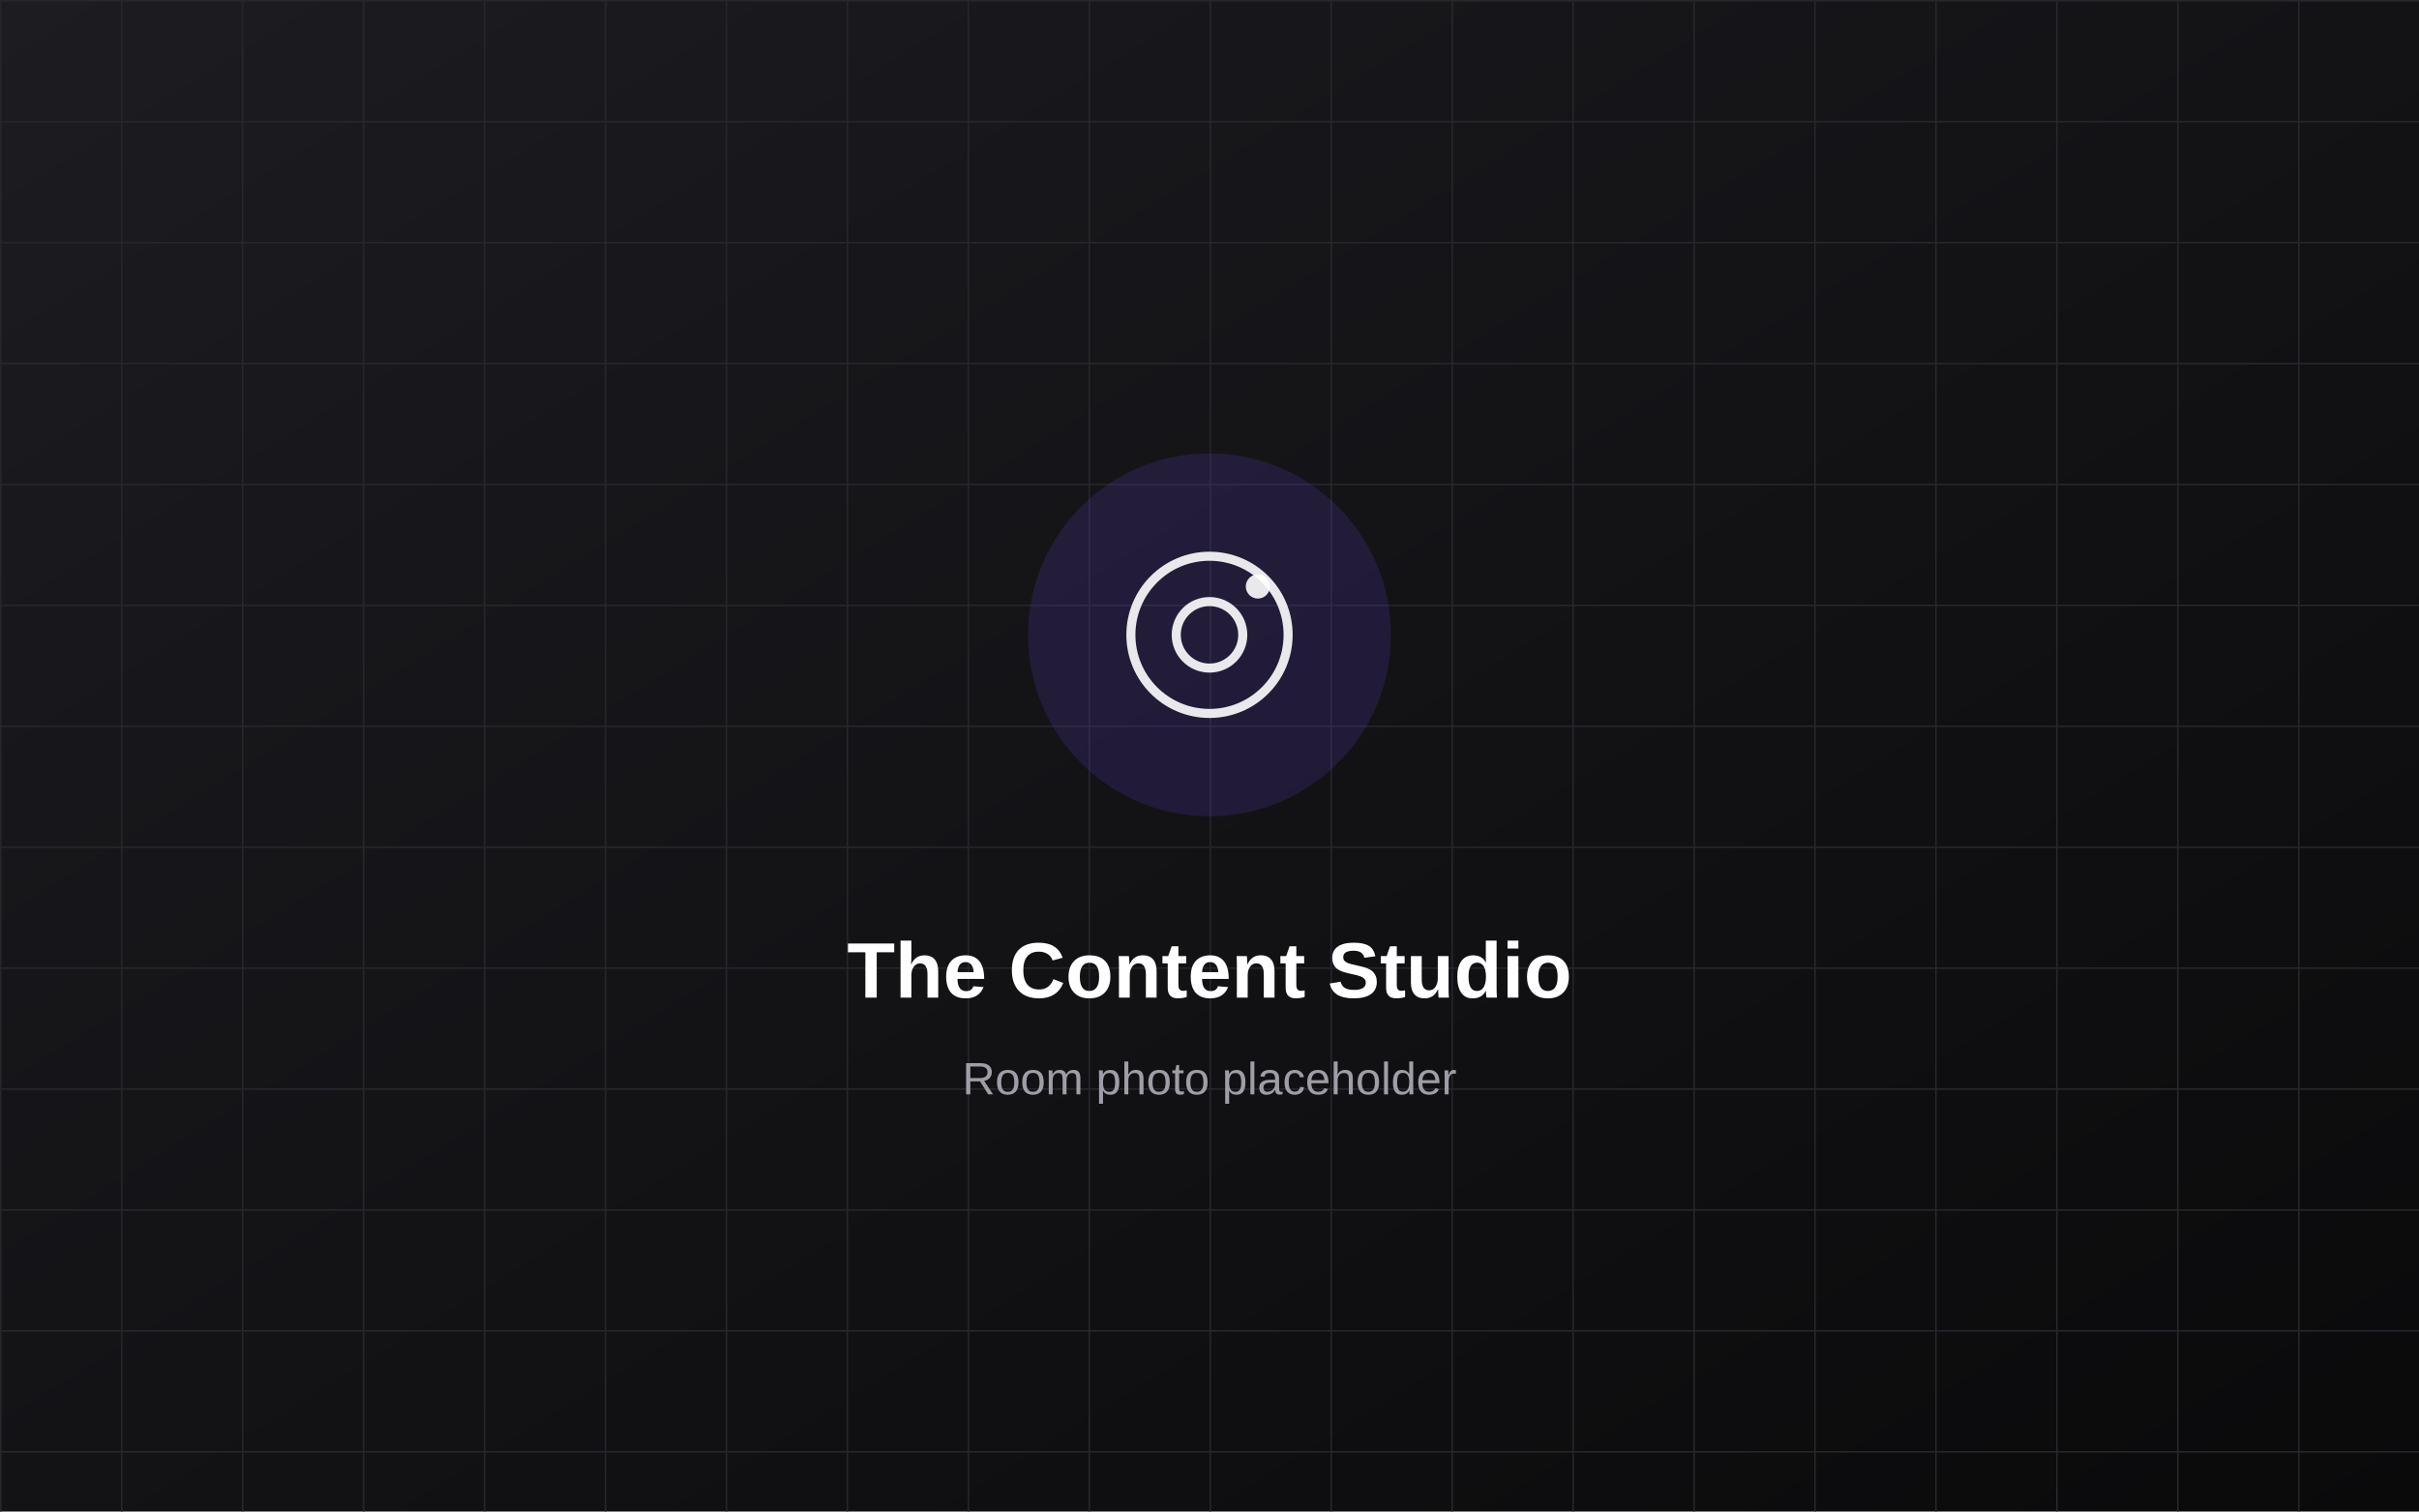
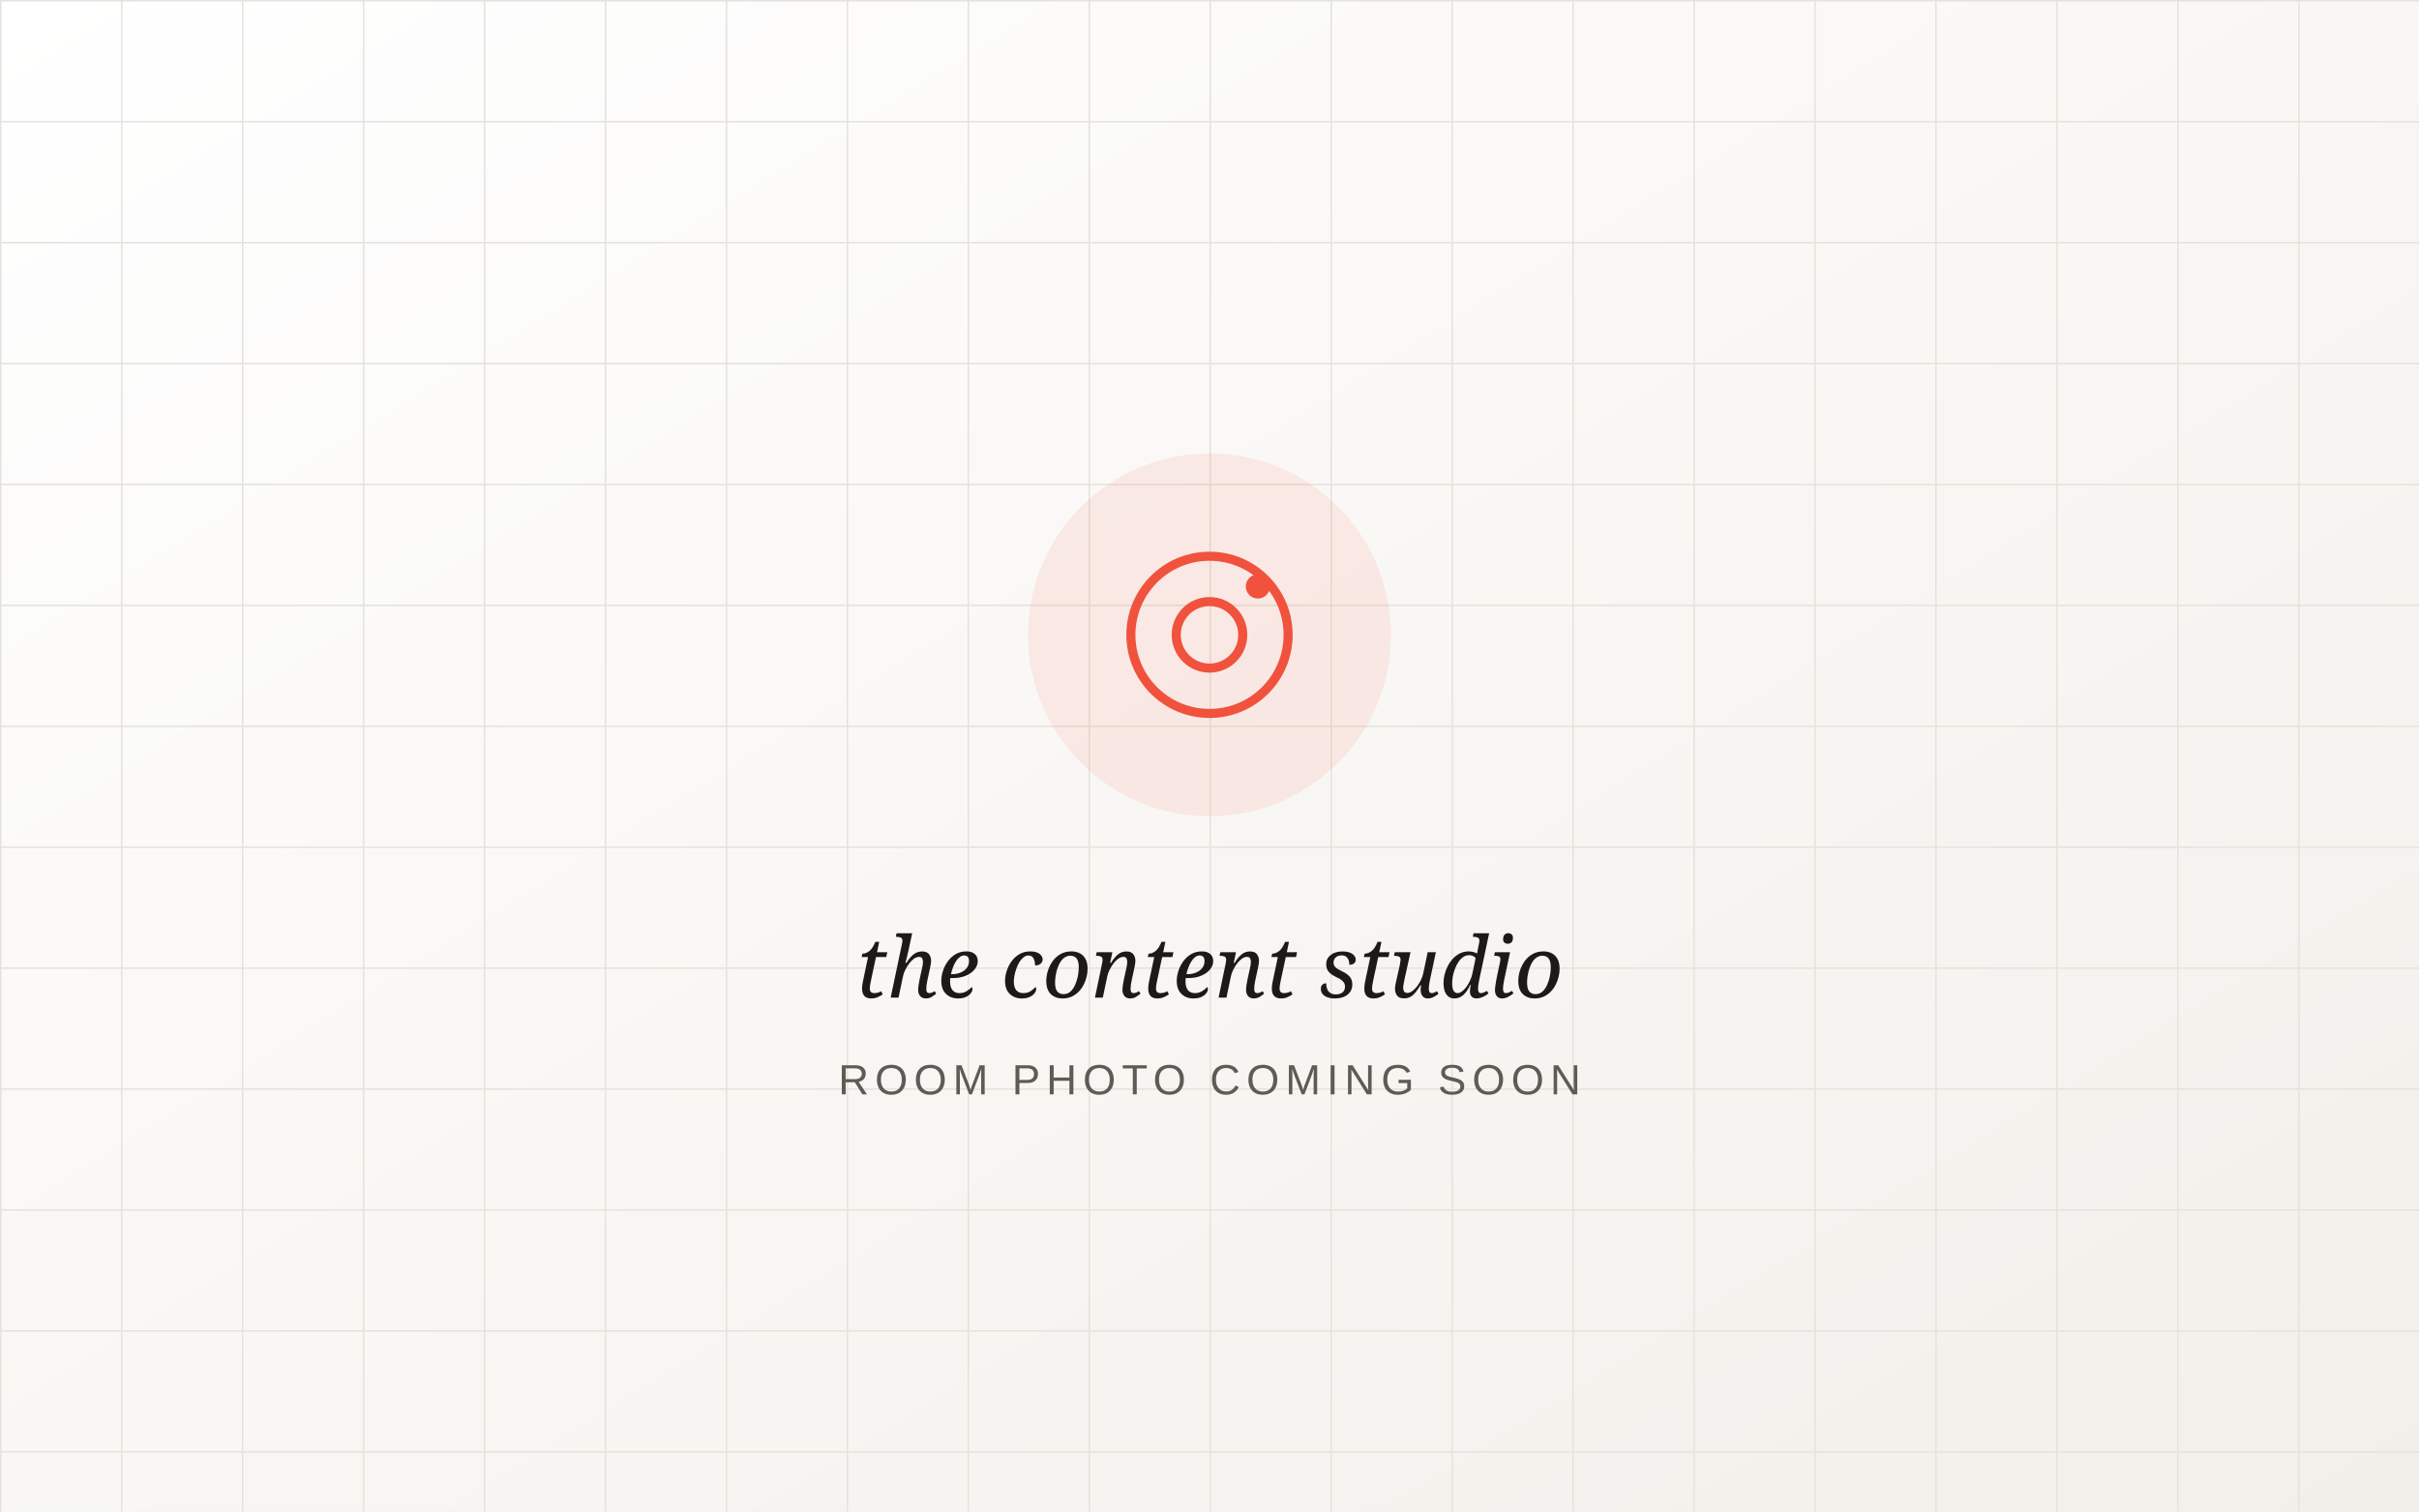
<svg xmlns="http://www.w3.org/2000/svg" width="800" height="500" viewBox="0 0 800 500">
  <defs>
    <linearGradient id="g" x1="0" y1="0" x2="1" y2="1">
-       <stop offset="0%" stop-color="#1C1C21" />
-       <stop offset="100%" stop-color="#0A0A0B" />
+       <stop offset="0%" stop-color="#FFFFFF" />
+       <stop offset="100%" stop-color="#F2EFEA" />
    </linearGradient>
    <pattern id="grid" width="40" height="40" patternUnits="userSpaceOnUse">
-       <path d="M 40 0 L 0 0 0 40" fill="none" stroke="#26262C" stroke-width="1" />
+       <path d="M 40 0 L 0 0 0 40" fill="none" stroke="#E7E2DB" stroke-width="1" />
    </pattern>
  </defs>
  <rect width="800" height="500" fill="url(#g)" />
  <rect width="800" height="500" fill="url(#grid)" />
-   <circle cx="400" cy="210" r="60" fill="#6A46F0" opacity="0.16" />
+   <circle cx="400" cy="210" r="60" fill="#F0523D" opacity="0.10" />
  <g transform="translate(400 210)">
-     <circle cx="0" cy="0" r="26" fill="none" stroke="white" stroke-width="3" opacity="0.9" />
-     <circle cx="0" cy="0" r="11" fill="none" stroke="white" stroke-width="3" opacity="0.9" />
-     <circle cx="16" cy="-16" r="4" fill="white" opacity="0.9" />
+     <circle cx="0" cy="0" r="26" fill="none" stroke="#F0523D" stroke-width="3" />
+     <circle cx="0" cy="0" r="11" fill="none" stroke="#F0523D" stroke-width="3" />
+     <circle cx="16" cy="-16" r="4" fill="#F0523D" />
  </g>
-   <text x="400" y="330" text-anchor="middle" font-family="Arial, sans-serif" font-size="26" font-weight="600" fill="#FFFFFF">The Content Studio</text>
-   <text x="400" y="362" text-anchor="middle" font-family="Arial, sans-serif" font-size="15" fill="#9E9EA7">Room photo placeholder</text>
+   <text x="400" y="330" text-anchor="middle" font-family="Georgia, serif" font-style="italic" font-size="28" fill="#1C1A18">the content studio</text>
+   <text x="400" y="362" text-anchor="middle" font-family="Arial, sans-serif" font-size="14" letter-spacing="2" fill="#5F5B54">ROOM PHOTO COMING SOON</text>
</svg>
